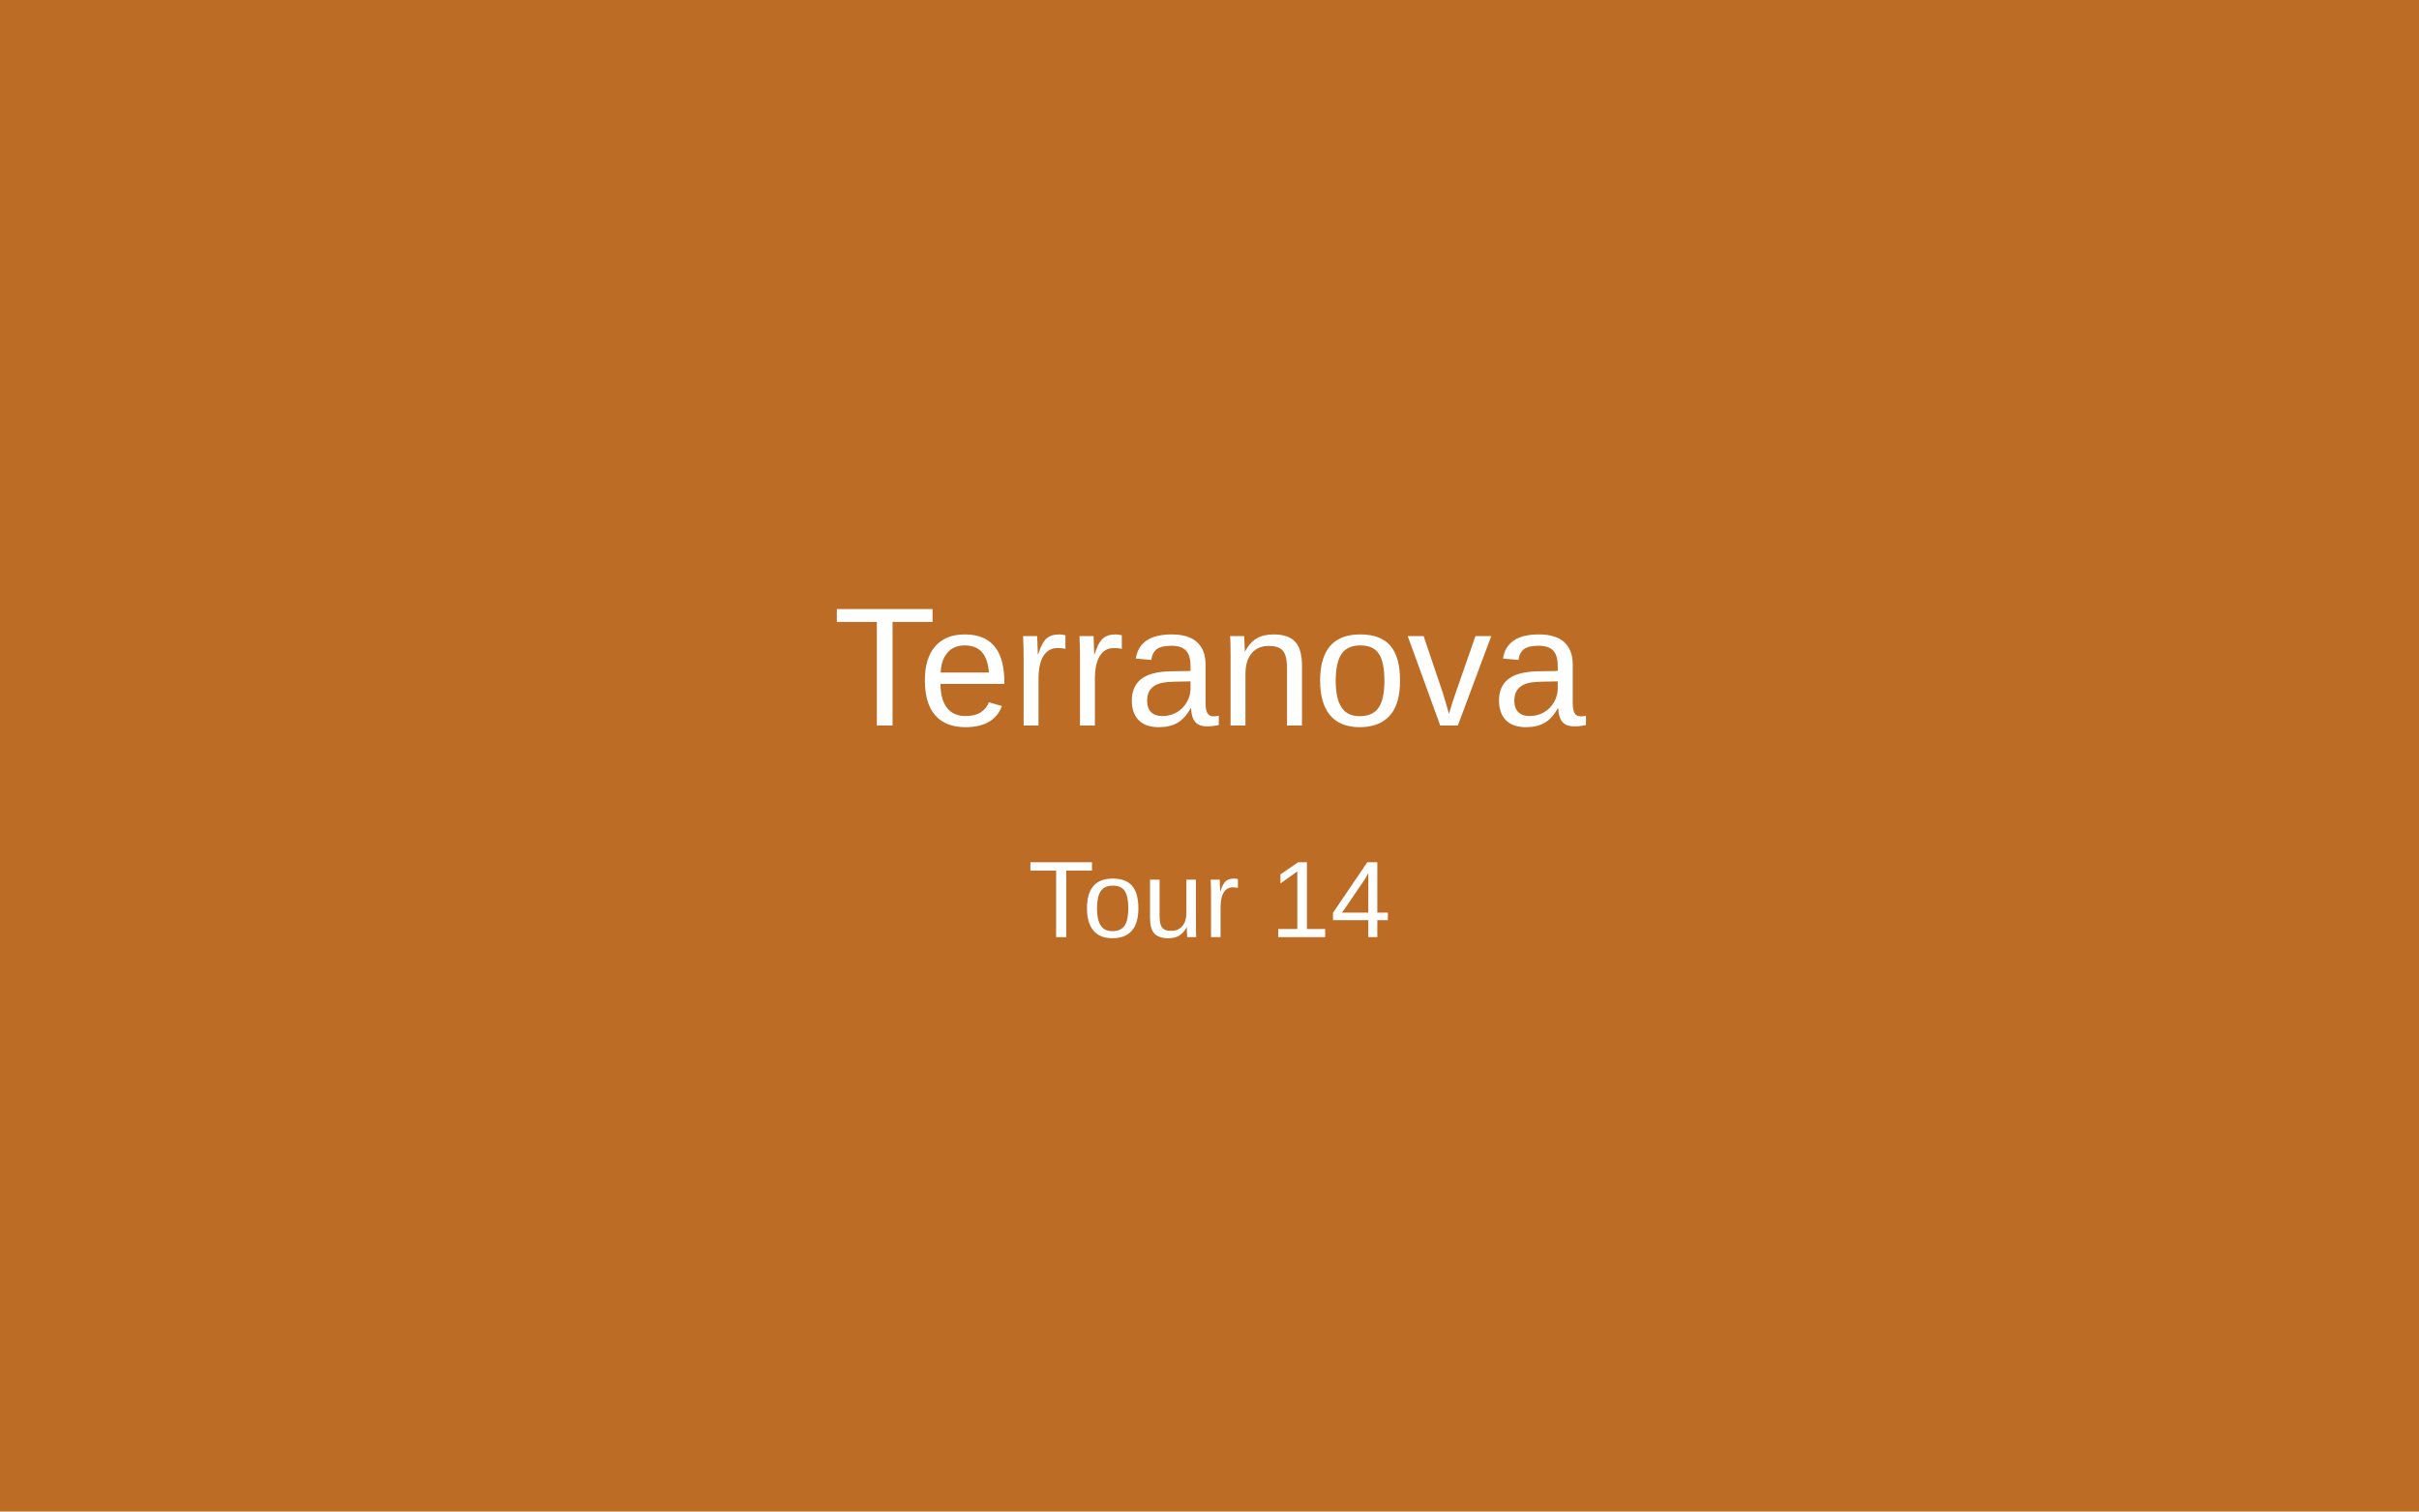
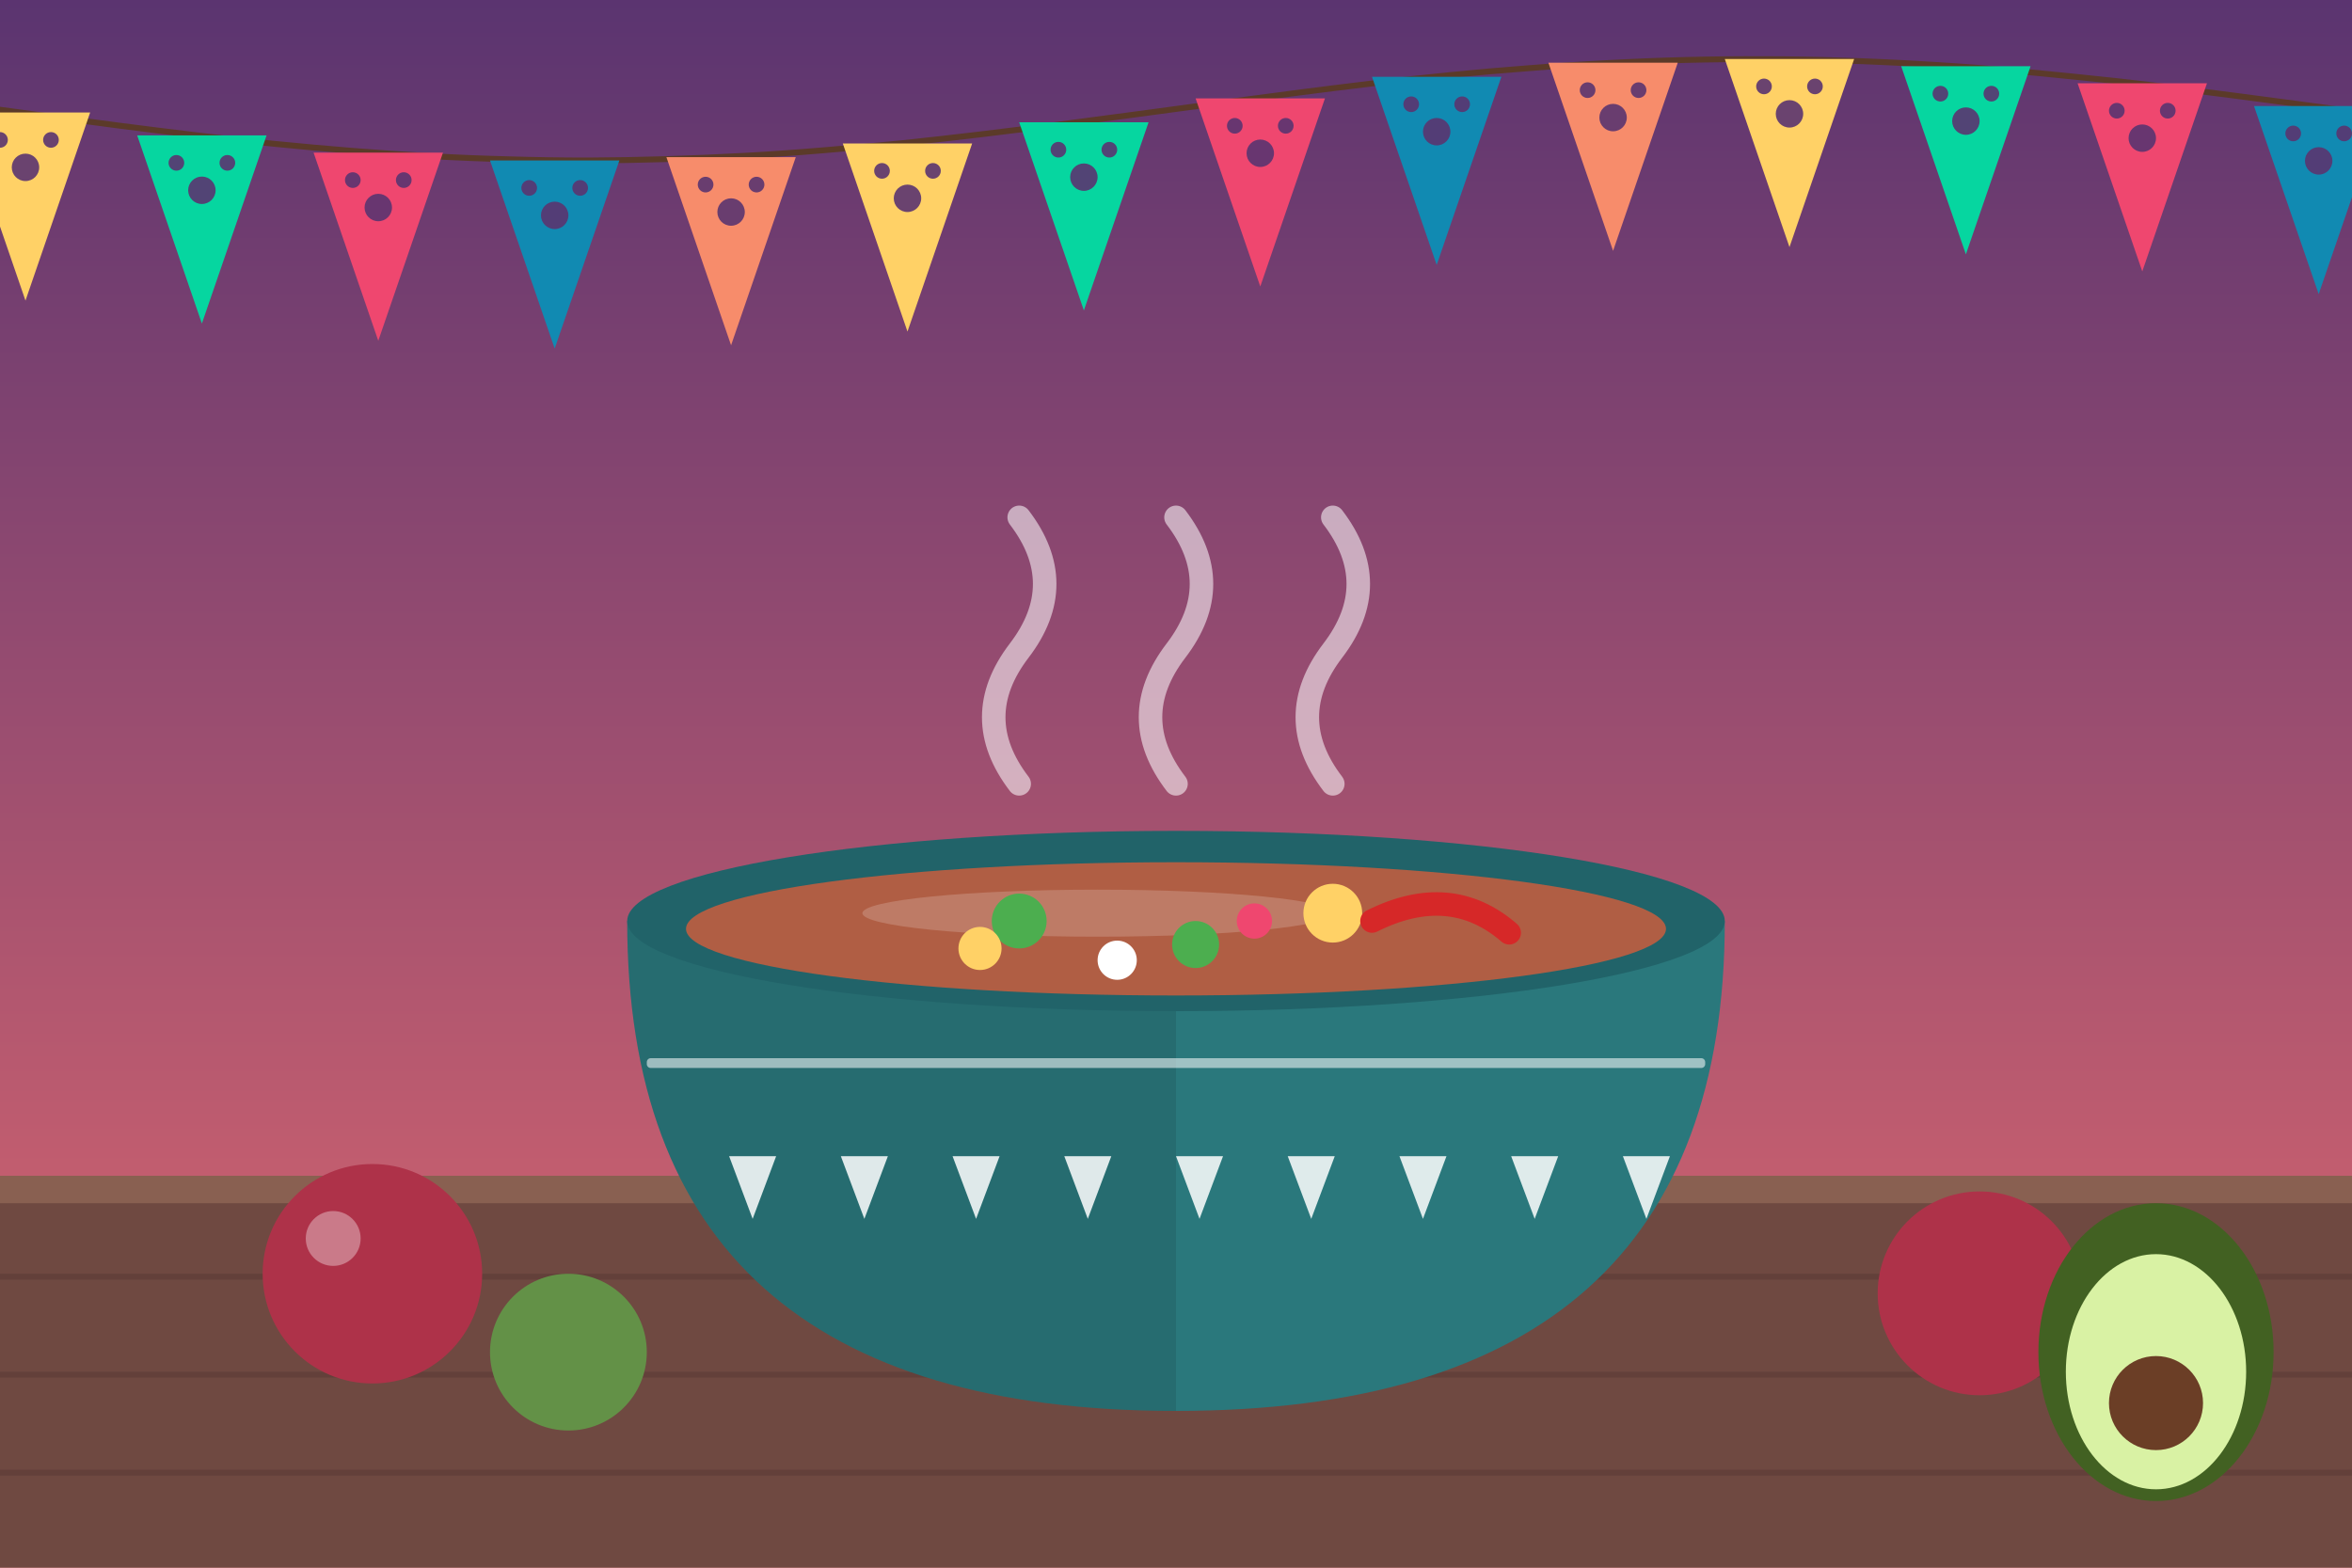
- <svg xmlns="http://www.w3.org/2000/svg" width="800" height="500" viewBox="0 0 800 500">
-   <rect width="800" height="500" fill="#bc6c25" />
-   <text x="400" y="240" font-family="Arial, sans-serif" font-size="56" fill="#fff" text-anchor="middle">Terranova</text>
-   <text x="400" y="310" font-family="Arial, sans-serif" font-size="36" fill="#fff" text-anchor="middle">Tour 14</text>
+ <svg xmlns="http://www.w3.org/2000/svg" viewBox="0 0 1200 800" width="1200" height="800" preserveAspectRatio="xMidYMid slice" role="img">
+   <defs>
+     <linearGradient id="bg" x1="0" y1="0" x2="0" y2="1">
+       <stop offset="0" stop-color="#5a3470" />
+       <stop offset="1" stop-color="#e56b6f" />
+     </linearGradient>
+   </defs>
+   <rect width="1200" height="800" fill="url(#bg)" />
+   <path d="M-40.0,50.6 Q0.0,56.0 20.0,58.7 Q40.0,61.4 60.0,64.0 Q80.0,66.6 100.0,69.0 Q120.0,71.4 140.0,73.4 Q160.0,75.4 180.0,77.0 Q200.0,78.6 220.0,79.7 Q240.0,80.8 260.0,81.3 Q280.0,81.9 300.0,81.9 Q320.0,81.8 340.0,81.2 Q360.0,80.6 380.0,79.5 Q400.0,78.4 420.0,76.7 Q440.0,75.1 460.0,73.1 Q480.0,71.0 500.0,68.6 Q520.0,66.2 540.0,63.6 Q560.0,61.0 580.0,58.3 Q600.0,55.6 620.0,52.9 Q640.0,50.2 660.0,47.6 Q680.0,45.0 700.0,42.6 Q720.0,40.3 740.0,38.3 Q760.0,36.3 780.0,34.8 Q800.0,33.2 820.0,32.2 Q840.0,31.1 860.0,30.6 Q880.0,30.1 900.0,30.2 Q920.0,30.2 940.0,30.9 Q960.0,31.5 980.0,32.7 Q1000.0,33.8 1020.0,35.5 Q1040.0,37.2 1060.0,39.3 Q1080.0,41.3 1100.0,43.7 Q1120.0,46.2 1140.0,48.8 Q1160.0,51.4 1180.0,54.1 Q1200.0,56.8 1220.0,59.6 L1240.0,62.3" stroke="#5b3a29" stroke-width="3" fill="none" />
+   <polygon points="-20.0,57.4 46.0,57.4 13.0,153.4" fill="#ffd166" />
+   <circle cx="13.0" cy="85.4" r="7.0" fill="#5a3470" opacity=".9" />
+   <circle cx="0.0" cy="71.4" r="4.0" fill="#5a3470" opacity=".9" />
+   <circle cx="26.0" cy="71.4" r="4.0" fill="#5a3470" opacity=".9" />
+   <polygon points="70.0,69.1 136.0,69.1 103.0,165.1" fill="#06d6a0" />
+   <circle cx="103.0" cy="97.1" r="7.0" fill="#5a3470" opacity=".9" />
+   <circle cx="90.0" cy="83.1" r="4.0" fill="#5a3470" opacity=".9" />
+   <circle cx="116.0" cy="83.1" r="4.0" fill="#5a3470" opacity=".9" />
+   <polygon points="160.0,77.9 226.0,77.9 193.0,173.9" fill="#ef476f" />
+   <circle cx="193.0" cy="105.9" r="7.0" fill="#5a3470" opacity=".9" />
+   <circle cx="180.0" cy="91.9" r="4.0" fill="#5a3470" opacity=".9" />
+   <circle cx="206.0" cy="91.9" r="4.0" fill="#5a3470" opacity=".9" />
+   <polygon points="250.0,81.9 316.0,81.9 283.0,177.9" fill="#118ab2" />
+   <circle cx="283.0" cy="109.9" r="7.0" fill="#5a3470" opacity=".9" />
+   <circle cx="270.0" cy="95.9" r="4.0" fill="#5a3470" opacity=".9" />
+   <circle cx="296.0" cy="95.9" r="4.0" fill="#5a3470" opacity=".9" />
+   <polygon points="340.0,80.2 406.0,80.2 373.0,176.2" fill="#f78c6b" />
+   <circle cx="373.0" cy="108.2" r="7.0" fill="#5a3470" opacity=".9" />
+   <circle cx="360.0" cy="94.2" r="4.0" fill="#5a3470" opacity=".9" />
+   <circle cx="386.0" cy="94.2" r="4.0" fill="#5a3470" opacity=".9" />
+   <polygon points="430.0,73.2 496.0,73.2 463.0,169.2" fill="#ffd166" />
+   <circle cx="463.0" cy="101.2" r="7.0" fill="#5a3470" opacity=".9" />
+   <circle cx="450.0" cy="87.2" r="4.0" fill="#5a3470" opacity=".9" />
+   <circle cx="476.0" cy="87.2" r="4.0" fill="#5a3470" opacity=".9" />
+   <polygon points="520.0,62.4 586.0,62.4 553.0,158.4" fill="#06d6a0" />
+   <circle cx="553.0" cy="90.4" r="7.0" fill="#5a3470" opacity=".9" />
+   <circle cx="540.0" cy="76.4" r="4.0" fill="#5a3470" opacity=".9" />
+   <circle cx="566.0" cy="76.4" r="4.0" fill="#5a3470" opacity=".9" />
+   <polygon points="610.0,50.2 676.0,50.2 643.0,146.2" fill="#ef476f" />
+   <circle cx="643.0" cy="78.2" r="7.0" fill="#5a3470" opacity=".9" />
+   <circle cx="630.0" cy="64.2" r="4.0" fill="#5a3470" opacity=".9" />
+   <circle cx="656.0" cy="64.2" r="4.0" fill="#5a3470" opacity=".9" />
+   <polygon points="700.0,39.2 766.0,39.2 733.0,135.2" fill="#118ab2" />
+   <circle cx="733.0" cy="67.2" r="7.0" fill="#5a3470" opacity=".9" />
+   <circle cx="720.0" cy="53.2" r="4.0" fill="#5a3470" opacity=".9" />
+   <circle cx="746.0" cy="53.2" r="4.0" fill="#5a3470" opacity=".9" />
+   <polygon points="790.0,32.0 856.0,32.0 823.0,128.0" fill="#f78c6b" />
+   <circle cx="823.0" cy="60.0" r="7.0" fill="#5a3470" opacity=".9" />
+   <circle cx="810.0" cy="46.0" r="4.0" fill="#5a3470" opacity=".9" />
+   <circle cx="836.0" cy="46.0" r="4.0" fill="#5a3470" opacity=".9" />
+   <polygon points="880.0,30.1 946.0,30.1 913.0,126.1" fill="#ffd166" />
+   <circle cx="913.0" cy="58.1" r="7.0" fill="#5a3470" opacity=".9" />
+   <circle cx="900.0" cy="44.1" r="4.0" fill="#5a3470" opacity=".9" />
+   <circle cx="926.0" cy="44.1" r="4.0" fill="#5a3470" opacity=".9" />
+   <polygon points="970.0,33.8 1036.0,33.8 1003.0,129.8" fill="#06d6a0" />
+   <circle cx="1003.0" cy="61.8" r="7.0" fill="#5a3470" opacity=".9" />
+   <circle cx="990.0" cy="47.8" r="4.0" fill="#5a3470" opacity=".9" />
+   <circle cx="1016.0" cy="47.8" r="4.0" fill="#5a3470" opacity=".9" />
+   <polygon points="1060.0,42.5 1126.0,42.5 1093.0,138.5" fill="#ef476f" />
+   <circle cx="1093.0" cy="70.5" r="7.0" fill="#5a3470" opacity=".9" />
+   <circle cx="1080.0" cy="56.5" r="4.0" fill="#5a3470" opacity=".9" />
+   <circle cx="1106.0" cy="56.5" r="4.0" fill="#5a3470" opacity=".9" />
+   <polygon points="1150.0,54.1 1216.0,54.1 1183.0,150.1" fill="#118ab2" />
+   <circle cx="1183.0" cy="82.1" r="7.0" fill="#5a3470" opacity=".9" />
+   <circle cx="1170.0" cy="68.1" r="4.0" fill="#5a3470" opacity=".9" />
+   <circle cx="1196.0" cy="68.1" r="4.0" fill="#5a3470" opacity=".9" />
+   <rect x="0.0" y="600.0" width="1200.0" height="200.0" rx="0" fill="#6f4941" />
+   <rect x="0.0" y="600.0" width="1200.0" height="14.0" rx="0" fill="#896051" />
+   <rect x="0.0" y="650.0" width="1200.0" height="3.0" rx="0" fill="#5a3835" opacity=".55" />
+   <rect x="0.0" y="700.0" width="1200.0" height="3.0" rx="0" fill="#5a3835" opacity=".55" />
+   <rect x="0.0" y="750.0" width="1200.0" height="3.0" rx="0" fill="#5a3835" opacity=".55" />
+   <path d="M320,470 Q320,720 600,720 Q880,720 880,470 Z" fill="#2a787c" />
+   <path d="M320,470 Q320,720 600,720 L600,470 Z" fill="#000" opacity=".10" />
+   <polygon points="372.0,590.0 396.0,590.0 384.0,622.0" fill="#ffffff" opacity=".85" />
+   <polygon points="429.0,590.0 453.0,590.0 441.0,622.0" fill="#ffffff" opacity=".85" />
+   <polygon points="486.0,590.0 510.0,590.0 498.0,622.0" fill="#ffffff" opacity=".85" />
+   <polygon points="543.0,590.0 567.0,590.0 555.0,622.0" fill="#ffffff" opacity=".85" />
+   <polygon points="600.0,590.0 624.0,590.0 612.0,622.0" fill="#ffffff" opacity=".85" />
+   <polygon points="657.0,590.0 681.0,590.0 669.0,622.0" fill="#ffffff" opacity=".85" />
+   <polygon points="714.0,590.0 738.0,590.0 726.0,622.0" fill="#ffffff" opacity=".85" />
+   <polygon points="771.0,590.0 795.0,590.0 783.0,622.0" fill="#ffffff" opacity=".85" />
+   <polygon points="828.0,590.0 852.0,590.0 840.0,622.0" fill="#ffffff" opacity=".85" />
+   <rect x="330.0" y="540.0" width="540.0" height="5.0" rx="2" fill="#ffffff" opacity=".55" />
+   <ellipse cx="600" cy="470" rx="280" ry="46" fill="#216369" />
+   <ellipse cx="600" cy="474" rx="250" ry="34" fill="#b05e44" />
+   <ellipse cx="560" cy="466" rx="120" ry="12" fill="#ffffff" opacity=".18" />
+   <circle cx="520.0" cy="470.0" r="14.0" fill="#4cae4f" />
+   <circle cx="610.0" cy="482.0" r="12.0" fill="#4cae4f" />
+   <circle cx="680.0" cy="466.0" r="15.0" fill="#ffd166" />
+   <circle cx="570.0" cy="490.0" r="10.0" fill="#ffffff" />
+   <circle cx="640.0" cy="470.0" r="9.0" fill="#ef476f" />
+   <circle cx="500.0" cy="484.0" r="11.0" fill="#ffd166" />
+   <path d="M700,470 q40,-20 70,6" stroke="#d62828" stroke-width="12" fill="none" stroke-linecap="round" />
+   <path d="M520,400 q-26,-34 0,-68 q26,-34 0,-68" stroke="#ffffff" stroke-width="12" fill="none" stroke-linecap="round" opacity=".55" />
+   <path d="M600,400 q-26,-34 0,-68 q26,-34 0,-68" stroke="#ffffff" stroke-width="12" fill="none" stroke-linecap="round" opacity=".55" />
+   <path d="M680,400 q-26,-34 0,-68 q26,-34 0,-68" stroke="#ffffff" stroke-width="12" fill="none" stroke-linecap="round" opacity=".55" />
+   <circle cx="190.0" cy="650.0" r="56.0" fill="#ae3249" />
+   <circle cx="170.0" cy="632.0" r="14.0" fill="#ffffff" opacity=".35" />
+   <circle cx="290.0" cy="690.0" r="40.0" fill="#639147" />
+   <circle cx="1010.0" cy="660.0" r="52.0" fill="#ae3249" />
+   <ellipse cx="1100" cy="690" rx="60" ry="76" fill="#426122" />
+   <ellipse cx="1100" cy="700" rx="46" ry="60" fill="#d9f2a4" />
+   <circle cx="1100.0" cy="716.0" r="24.0" fill="#6b3e26" />
</svg>
